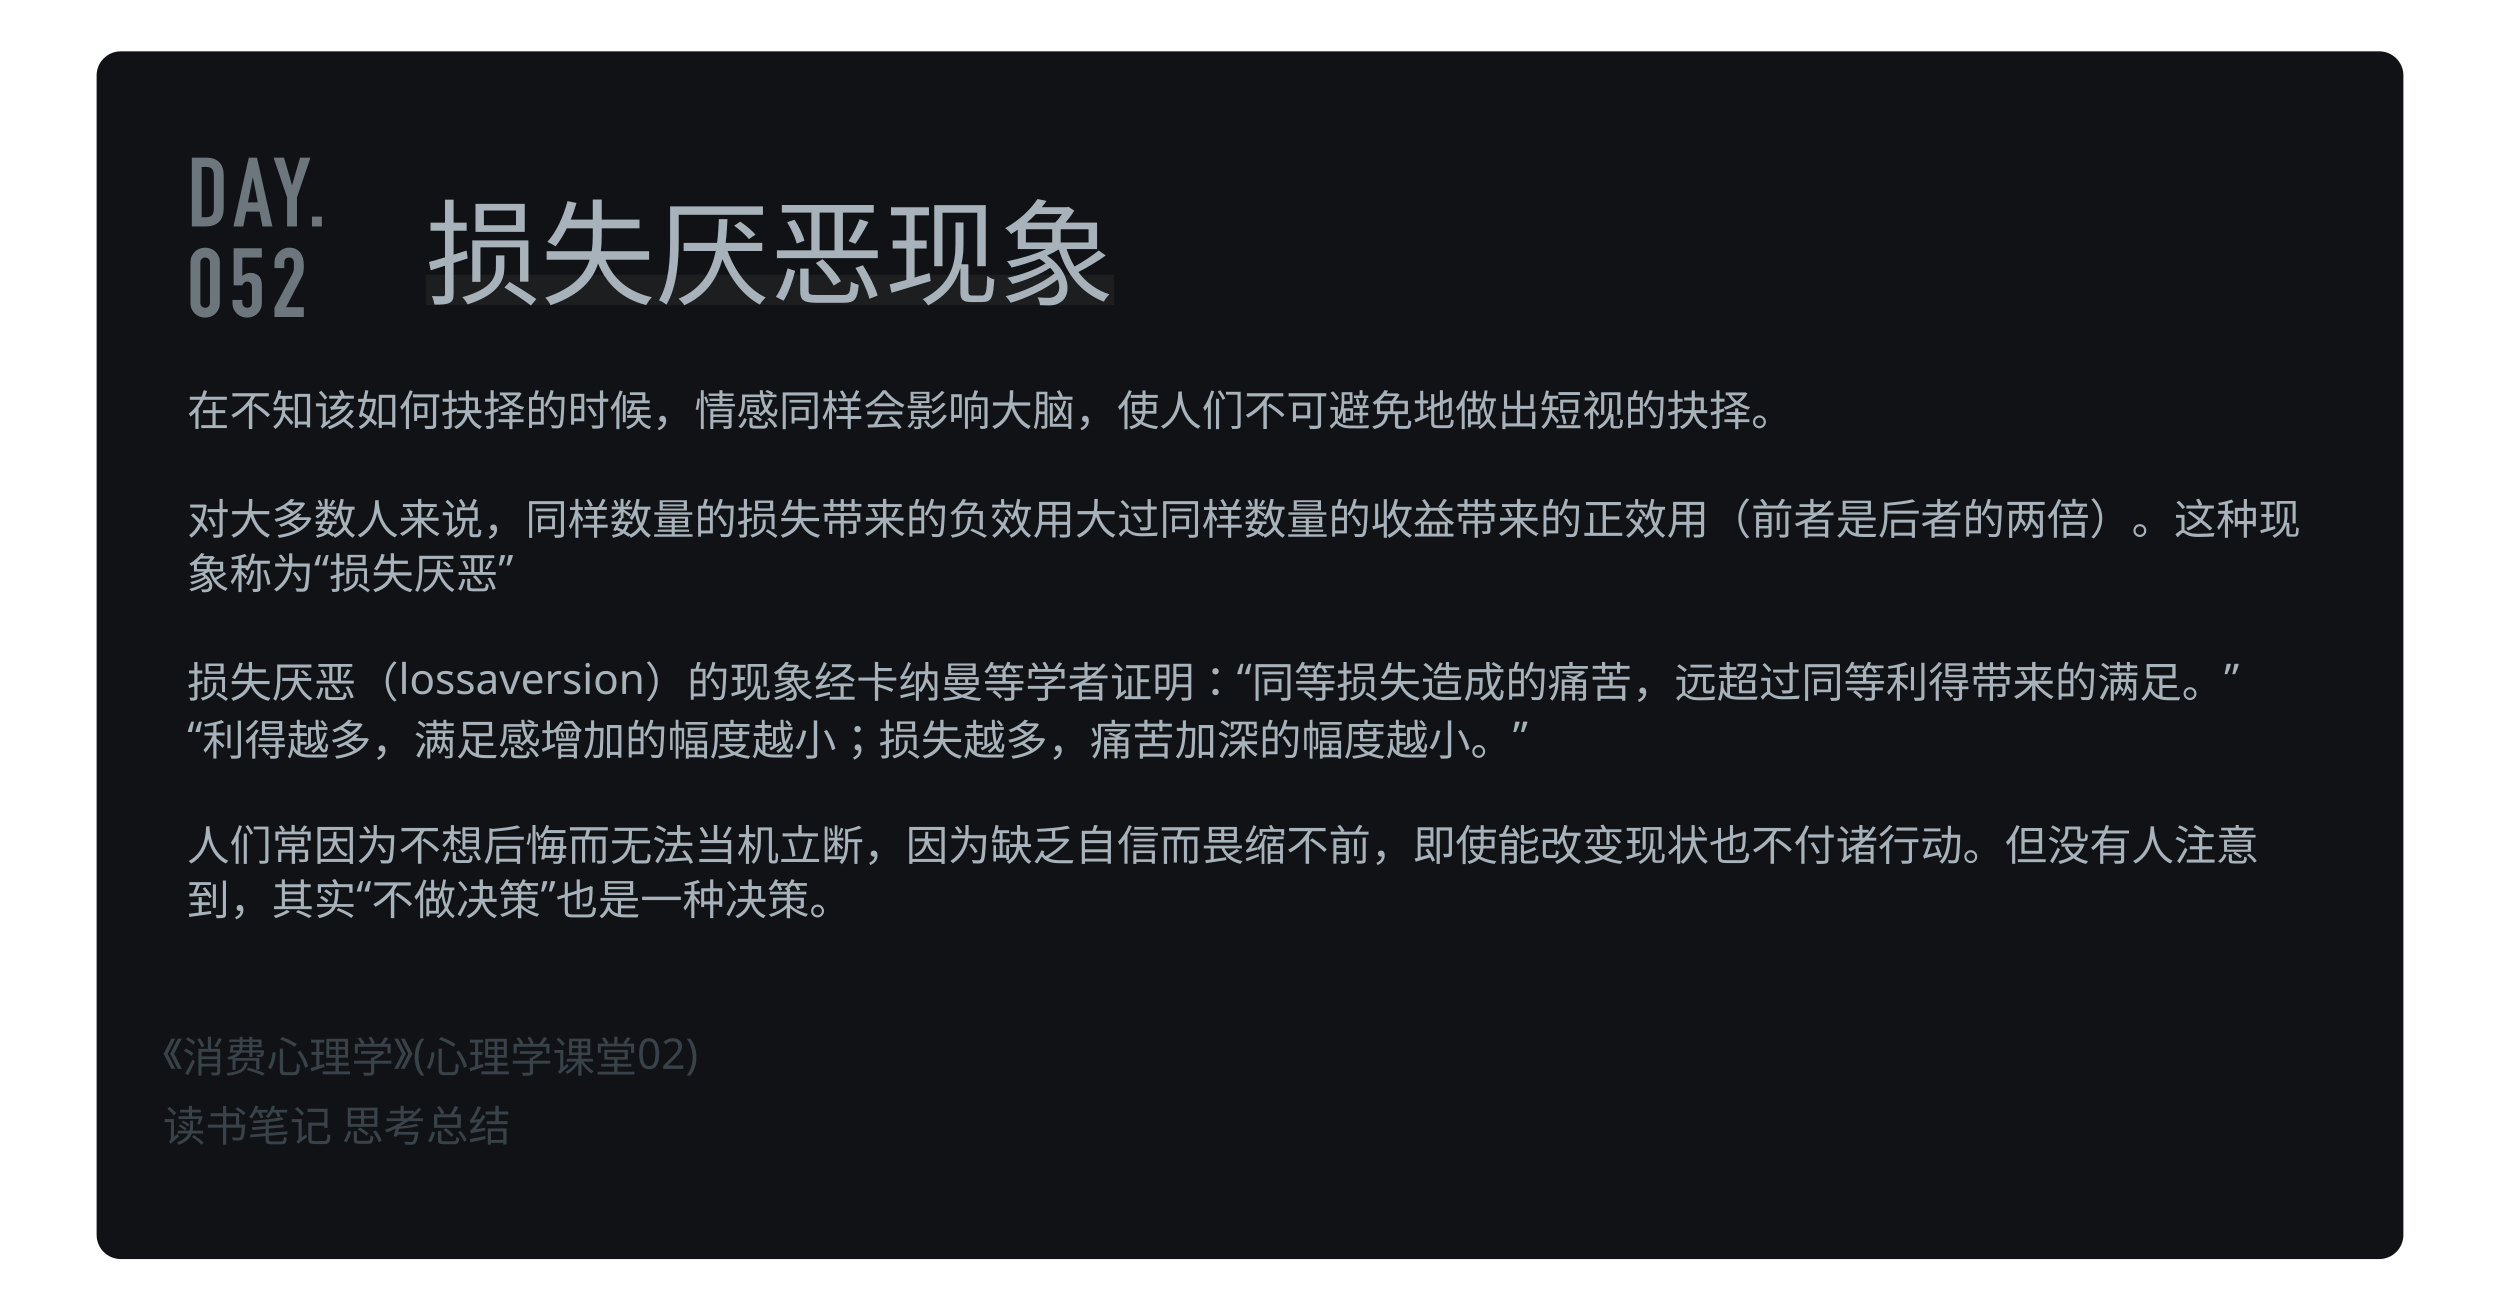
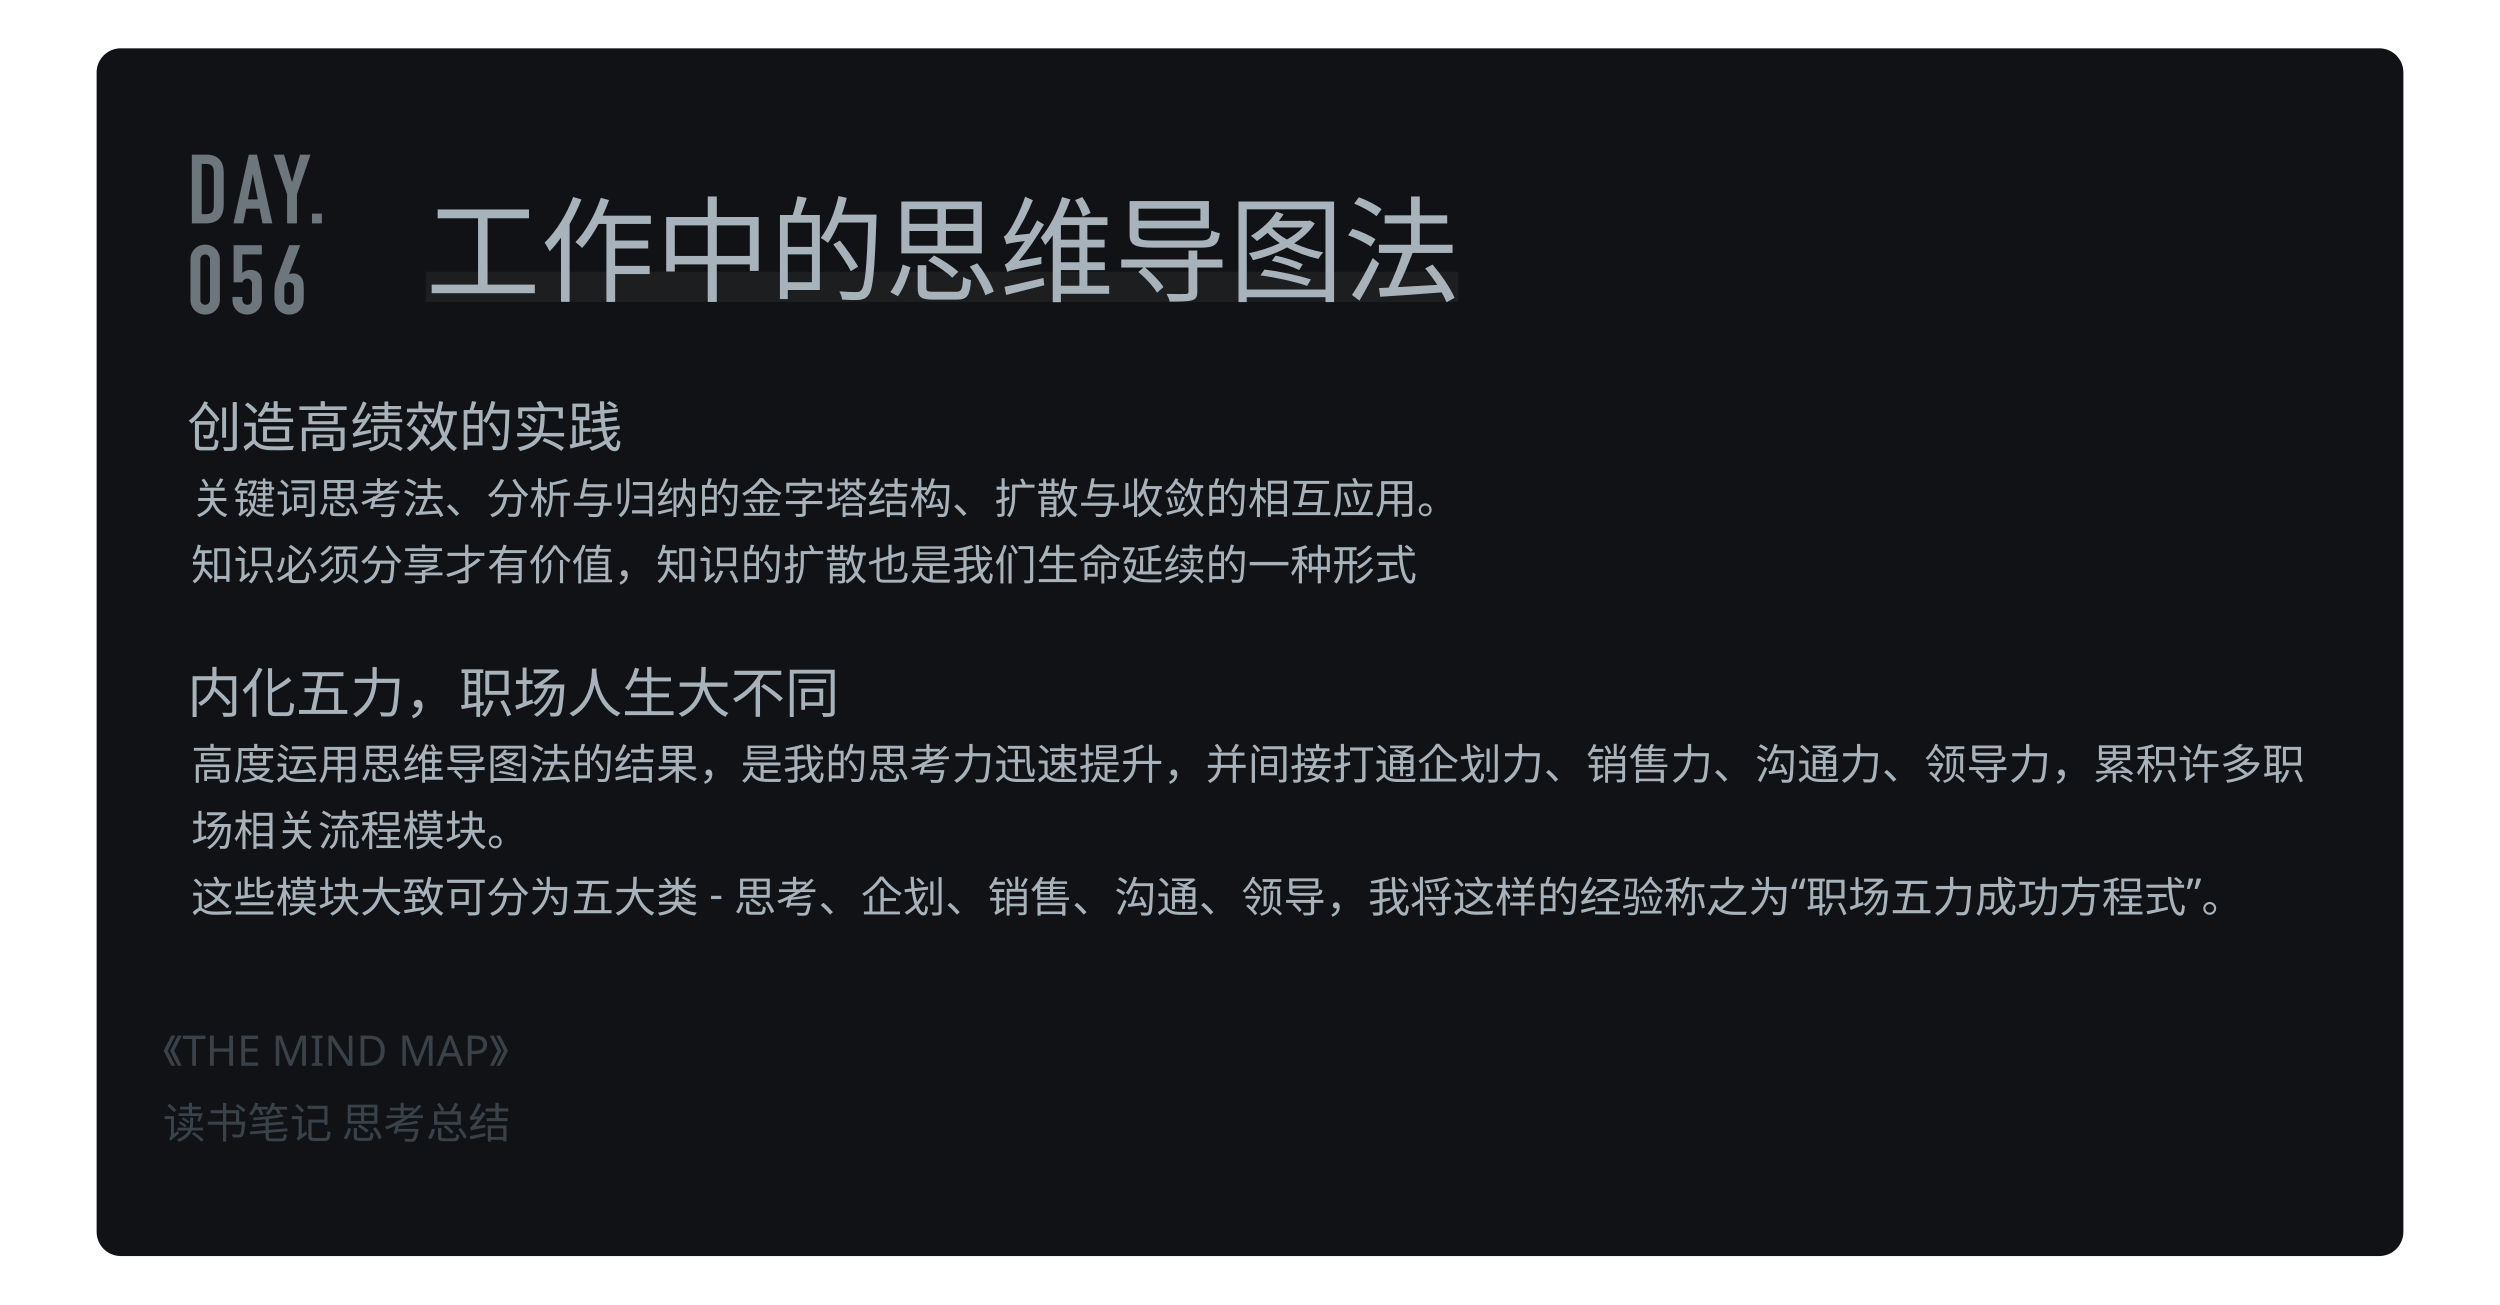
- <svg xmlns="http://www.w3.org/2000/svg" width="828px" height="433px" viewBox="0 0 828 433" version="1.1">
-   <g id="52" stroke="none" stroke-width="1" fill="none" fill-rule="evenodd" transform="translate(0, 1)">
+ <svg xmlns="http://www.w3.org/2000/svg" width="828px" height="432px" viewBox="0 0 828 432" version="1.1">
+   <g id="56" stroke="none" stroke-width="1" fill="none" fill-rule="evenodd">
    <g id="编组" transform="translate(32, 16)">
      <rect id="矩形" fill="#101216" x="0" y="0" width="764" height="400" rx="8" />
-       <path d="M31.536,58 L31.536,35.216 L36.368,35.216 C38.245,35.216 39.669,35.728 40.64,36.752 C41.611,37.776 42.096,39.227 42.096,41.104 L42.096,51.76 C42.096,53.893 41.579,55.467 40.544,56.48 C39.509,57.493 38.021,58 36.08,58 L31.536,58 Z M34.8,38.288 L34.8,54.928 L36.304,54.928 C37.221,54.928 37.872,54.699 38.256,54.24 C38.64,53.781 38.832,53.061 38.832,52.08 L38.832,41.104 C38.832,40.208 38.651,39.515 38.288,39.024 C37.925,38.533 37.264,38.288 36.304,38.288 L34.8,38.288 Z M53.376,50.032 L51.776,41.776 L51.712,41.776 L50.112,50.032 L53.376,50.032 Z M45.312,58 L50.4,35.216 L53.12,35.216 L58.208,58 L54.944,58 L53.984,53.104 L49.536,53.104 L48.576,58 L45.312,58 Z M63.088,58 L63.088,48.368 L58.608,35.216 L62.064,35.216 L64.688,44.272 L64.752,44.272 L67.376,35.216 L70.832,35.216 L66.352,48.368 L66.352,58 L63.088,58 Z M71.328,58 L71.328,54.736 L74.592,54.736 L74.592,58 L71.328,58 Z M31.088,69.92 C31.088,69.152 31.221,68.469 31.488,67.872 C31.755,67.275 32.112,66.763 32.56,66.336 C33.008,65.909 33.525,65.584 34.112,65.36 C34.699,65.136 35.312,65.024 35.952,65.024 C36.592,65.024 37.205,65.136 37.792,65.36 C38.379,65.584 38.896,65.909 39.344,66.336 C39.792,66.763 40.149,67.275 40.416,67.872 C40.683,68.469 40.816,69.152 40.816,69.92 L40.816,83.296 C40.816,84.064 40.683,84.747 40.416,85.344 C40.149,85.941 39.792,86.453 39.344,86.88 C38.896,87.307 38.379,87.632 37.792,87.856 C37.205,88.08 36.592,88.192 35.952,88.192 C35.312,88.192 34.699,88.08 34.112,87.856 C33.525,87.632 33.008,87.307 32.56,86.88 C32.112,86.453 31.755,85.941 31.488,85.344 C31.221,84.747 31.088,84.064 31.088,83.296 L31.088,69.92 Z M34.352,83.296 C34.352,83.765 34.501,84.155 34.8,84.464 C35.099,84.773 35.483,84.928 35.952,84.928 C36.421,84.928 36.805,84.773 37.104,84.464 C37.403,84.155 37.552,83.765 37.552,83.296 L37.552,69.92 C37.552,69.451 37.403,69.061 37.104,68.752 C36.805,68.443 36.421,68.288 35.952,68.288 C35.483,68.288 35.099,68.443 34.8,68.752 C34.501,69.061 34.352,69.451 34.352,69.92 L34.352,83.296 Z M54.72,65.216 L54.72,68.288 L48.256,68.288 L48.256,74.432 C48.555,74.133 48.939,73.883 49.408,73.68 C49.877,73.477 50.4,73.376 50.976,73.376 C52.085,73.376 52.987,73.712 53.68,74.384 C54.373,75.056 54.72,76.064 54.72,77.408 L54.72,83.296 C54.72,84.064 54.587,84.747 54.32,85.344 C54.053,85.941 53.696,86.453 53.248,86.88 C52.8,87.307 52.283,87.632 51.696,87.856 C51.109,88.08 50.496,88.192 49.856,88.192 C49.216,88.192 48.603,88.08 48.016,87.856 C47.429,87.632 46.912,87.307 46.464,86.88 C46.016,86.453 45.659,85.941 45.392,85.344 C45.125,84.747 44.992,84.064 44.992,83.296 L44.992,82.336 L48.256,82.336 L48.256,83.168 C48.256,83.723 48.411,84.155 48.72,84.464 C49.029,84.773 49.429,84.928 49.92,84.928 C50.411,84.928 50.789,84.779 51.056,84.48 C51.323,84.181 51.456,83.765 51.456,83.232 L51.456,77.888 C51.456,77.44 51.312,77.056 51.024,76.736 C50.736,76.416 50.368,76.256 49.92,76.256 C49.643,76.256 49.408,76.304 49.216,76.4 C49.024,76.496 48.864,76.608 48.736,76.736 C48.608,76.864 48.512,77.003 48.448,77.152 L48.256,77.504 L48.256,77.504 L45.376,77.504 L45.376,65.216 L54.72,65.216 Z M58.896,88 L58.896,84.928 L64.784,73.824 C65.083,73.269 65.253,72.784 65.296,72.368 C65.339,71.952 65.36,71.435 65.36,70.816 C65.36,70.539 65.355,70.245 65.344,69.936 C65.333,69.627 65.275,69.355 65.168,69.12 C65.061,68.885 64.901,68.688 64.688,68.528 C64.475,68.368 64.165,68.288 63.76,68.288 C63.269,68.288 62.88,68.427 62.592,68.704 C62.304,68.981 62.16,69.387 62.16,69.92 L62.16,71.776 L58.896,71.776 L58.896,69.984 C58.896,69.301 59.024,68.661 59.28,68.064 C59.536,67.467 59.888,66.944 60.336,66.496 C60.763,66.048 61.275,65.691 61.872,65.424 C62.469,65.157 63.109,65.024 63.792,65.024 C64.645,65.024 65.376,65.179 65.984,65.488 C66.592,65.797 67.099,66.219 67.504,66.752 C67.888,67.285 68.171,67.893 68.352,68.576 C68.533,69.259 68.624,69.984 68.624,70.752 L68.62,71.276 C68.616,71.606 68.606,71.895 68.592,72.144 C68.571,72.517 68.528,72.875 68.464,73.216 C68.4,73.557 68.293,73.899 68.144,74.24 L67.977,74.606 C67.854,74.867 67.707,75.161 67.536,75.488 L62.736,84.736 L68.624,84.736 L68.624,88 L58.896,88 Z" id="DAY.052" fill="#6E767D" fill-rule="nonzero" />
+       <path d="M31.536,58 L31.536,35.216 L36.368,35.216 C38.245,35.216 39.669,35.728 40.64,36.752 C41.611,37.776 42.096,39.227 42.096,41.104 L42.096,51.76 C42.096,53.893 41.579,55.467 40.544,56.48 C39.509,57.493 38.021,58 36.08,58 L31.536,58 Z M34.8,38.288 L34.8,54.928 L36.304,54.928 C37.221,54.928 37.872,54.699 38.256,54.24 C38.64,53.781 38.832,53.061 38.832,52.08 L38.832,41.104 C38.832,40.208 38.651,39.515 38.288,39.024 C37.925,38.533 37.264,38.288 36.304,38.288 L34.8,38.288 Z M53.376,50.032 L51.776,41.776 L51.712,41.776 L50.112,50.032 L53.376,50.032 Z M45.312,58 L50.4,35.216 L53.12,35.216 L58.208,58 L54.944,58 L53.984,53.104 L49.536,53.104 L48.576,58 L45.312,58 Z M63.088,58 L63.088,48.368 L58.608,35.216 L62.064,35.216 L64.688,44.272 L64.752,44.272 L67.376,35.216 L70.832,35.216 L66.352,48.368 L66.352,58 L63.088,58 Z M71.328,58 L71.328,54.736 L74.592,54.736 L74.592,58 L71.328,58 Z M31.088,69.92 C31.088,69.152 31.221,68.469 31.488,67.872 C31.755,67.275 32.112,66.763 32.56,66.336 C33.008,65.909 33.525,65.584 34.112,65.36 C34.699,65.136 35.312,65.024 35.952,65.024 C36.592,65.024 37.205,65.136 37.792,65.36 C38.379,65.584 38.896,65.909 39.344,66.336 C39.792,66.763 40.149,67.275 40.416,67.872 C40.683,68.469 40.816,69.152 40.816,69.92 L40.816,83.296 C40.816,84.064 40.683,84.747 40.416,85.344 C40.149,85.941 39.792,86.453 39.344,86.88 C38.896,87.307 38.379,87.632 37.792,87.856 C37.205,88.08 36.592,88.192 35.952,88.192 C35.312,88.192 34.699,88.08 34.112,87.856 C33.525,87.632 33.008,87.307 32.56,86.88 C32.112,86.453 31.755,85.941 31.488,85.344 C31.221,84.747 31.088,84.064 31.088,83.296 L31.088,69.92 Z M34.352,83.296 C34.352,83.765 34.501,84.155 34.8,84.464 C35.099,84.773 35.483,84.928 35.952,84.928 C36.421,84.928 36.805,84.773 37.104,84.464 C37.403,84.155 37.552,83.765 37.552,83.296 L37.552,69.92 C37.552,69.451 37.403,69.061 37.104,68.752 C36.805,68.443 36.421,68.288 35.952,68.288 C35.483,68.288 35.099,68.443 34.8,68.752 C34.501,69.061 34.352,69.451 34.352,69.92 L34.352,83.296 Z M54.72,65.216 L54.72,68.288 L48.256,68.288 L48.256,74.432 C48.555,74.133 48.939,73.883 49.408,73.68 C49.877,73.477 50.4,73.376 50.976,73.376 C52.085,73.376 52.987,73.712 53.68,74.384 C54.373,75.056 54.72,76.064 54.72,77.408 L54.72,83.296 C54.72,84.064 54.587,84.747 54.32,85.344 C54.053,85.941 53.696,86.453 53.248,86.88 C52.8,87.307 52.283,87.632 51.696,87.856 C51.109,88.08 50.496,88.192 49.856,88.192 C49.216,88.192 48.603,88.08 48.016,87.856 C47.429,87.632 46.912,87.307 46.464,86.88 C46.016,86.453 45.659,85.941 45.392,85.344 C45.125,84.747 44.992,84.064 44.992,83.296 L44.992,82.336 L48.256,82.336 L48.256,83.168 C48.256,83.723 48.411,84.155 48.72,84.464 C49.029,84.773 49.429,84.928 49.92,84.928 C50.411,84.928 50.789,84.779 51.056,84.48 C51.323,84.181 51.456,83.765 51.456,83.232 L51.456,77.888 C51.456,77.44 51.312,77.056 51.024,76.736 C50.736,76.416 50.368,76.256 49.92,76.256 C49.643,76.256 49.408,76.304 49.216,76.4 C49.024,76.496 48.864,76.608 48.736,76.736 C48.608,76.864 48.512,77.003 48.448,77.152 L48.256,77.504 L45.376,77.504 L45.376,65.216 L54.72,65.216 Z M67.44,65.216 L63.728,74.784 L63.792,74.848 C63.899,74.763 64.064,74.693 64.288,74.64 C64.512,74.587 64.805,74.56 65.168,74.56 C65.744,74.56 66.277,74.699 66.768,74.976 C67.259,75.253 67.643,75.605 67.92,76.032 C68.069,76.267 68.187,76.501 68.272,76.736 C68.357,76.971 68.432,77.28 68.496,77.664 L68.535,78.082 C68.559,78.383 68.578,78.729 68.592,79.12 L68.606,79.589 C68.614,79.921 68.619,80.292 68.622,80.701 L68.624,81.344 C68.624,82.091 68.613,82.704 68.592,83.184 L68.561,83.722 C68.543,83.971 68.522,84.192 68.496,84.384 C68.432,84.725 68.352,85.013 68.256,85.248 C68.16,85.483 68.037,85.728 67.888,85.984 C67.461,86.688 66.891,87.232 66.176,87.616 C65.461,88 64.656,88.192 63.76,88.192 C62.864,88.192 62.064,87.995 61.36,87.6 C60.656,87.205 60.091,86.667 59.664,85.984 C59.493,85.728 59.36,85.483 59.264,85.248 C59.168,85.013 59.099,84.725 59.056,84.384 C58.992,84.064 58.949,83.664 58.928,83.184 L58.912,82.74 C58.904,82.422 58.898,82.061 58.897,81.656 L58.899,80.771 C58.902,80.408 58.909,80.086 58.92,79.804 L58.928,79.6 C58.949,79.141 58.981,78.741 59.024,78.4 C59.067,78.08 59.131,77.787 59.216,77.52 C59.301,77.253 59.397,76.971 59.504,76.672 L63.792,65.216 L67.44,65.216 Z M63.76,77.44 C63.333,77.44 62.96,77.589 62.64,77.888 C62.32,78.187 62.16,78.581 62.16,79.072 L62.16,79.072 L62.16,83.296 C62.16,83.787 62.32,84.181 62.64,84.48 C62.96,84.779 63.333,84.928 63.76,84.928 C64.187,84.928 64.56,84.779 64.88,84.48 C65.2,84.181 65.36,83.787 65.36,83.296 L65.36,83.296 L65.36,79.072 C65.36,78.581 65.2,78.187 64.88,77.888 C64.56,77.589 64.187,77.44 63.76,77.44 Z" id="DAY.056" fill="#6E767D" fill-rule="nonzero" />
    </g>
-     <rect id="矩形" fill="#1D1E1F" x="141" y="90" width="228" height="10" />
-     <text id="损失厌恶现象" font-family="PingFangSC-Semibold, PingFang SC" font-size="38" font-weight="500" line-spacing="38" fill="#A8B2BA">
-       <tspan x="141" y="97">损失厌恶现象</tspan>
+     <rect id="矩形" fill="#1D1E1F" x="141" y="90" width="342" height="10" />
+     <text id="工作中的思维导图法" font-family="PingFangSC-Semibold, PingFang SC" font-size="38" font-weight="500" line-spacing="38" fill="#A8B2BA">
+       <tspan x="141" y="97">工作中的思维导图法</tspan>
    </text>
-     <text id="在不知该如何抉择的时候，情感同样会影响大" font-family="PingFangSC-Regular, PingFang SC" font-size="14" font-weight="normal" line-spacing="18" fill="#A8B2BA">
-       <tspan x="62" y="140">在不知该如何抉择的时候，情感同样会影响大脑，使人们不可避免地做出短视的抉择。</tspan>
-       <tspan x="63.008" y="158" />
-       <tspan x="62" y="176">对大多数人来说，同样数量的损失带来的负效用大过同样数量的收益带来的正效用（前者是后者的两倍）。这种现</tspan>
-       <tspan x="62" y="194">象称为“损失厌恶”</tspan>
-       <tspan x="63.008" y="212" />
-       <tspan x="62" y="230">损失厌恶（lossaversion）的现象经卡纳曼等学者证明：“同等损失造成的痛苦，远超过同等利得带来的满足。”</tspan>
-       <tspan x="62" y="248">“利得越多，满足感增加的幅度越小；损失越多，痛苦加深的幅度越小。”</tspan>
-       <tspan x="63.008" y="266" />
-       <tspan x="62" y="284">人们常因为不想后悔而无法当机立断，因为缺乏自信而畏缩不前，即使能改变现状也不付诸行动。但没有人注意</tspan>
-       <tspan x="62" y="302">到，其实“不做决策”也是一种决策。</tspan>
+     <text id="创造高绩效的实践-关键词思考法、分析与归" font-family="PingFangSC-Medium, PingFang SC" font-size="18" font-weight="400" line-spacing="22" fill="#A8B2BA">
+       <tspan x="62" y="148">创造高绩效的实践</tspan>
+       <tspan x="207.296" y="148.136" font-family="PingFangSC-Regular, PingFang SC" font-size="14" font-weight="normal" />
+       <tspan x="63.296" y="170.136" font-family="PingFangSC-Regular, PingFang SC" font-size="14" font-weight="normal">关键词思考法、分析与归纳的金字塔结构、扩散与收敛的相互应用。</tspan>
+       <tspan x="63.296" y="192.136" font-family="PingFangSC-Regular, PingFang SC" font-size="14" font-weight="normal">知识必须分享才有价值，知识的扩散也是我们生命延续的一种形式</tspan>
+       <tspan x="63.296" y="214.136" font-family="PingFangSC-Regular, PingFang SC" font-size="14" font-weight="normal" />
+       <tspan x="62" y="236">内化五力，职场人生大不同</tspan>
+       <tspan x="279.296" y="236.136" font-family="PingFangSC-Regular, PingFang SC" font-size="14" font-weight="normal" />
+       <tspan x="63.296" y="258.136" font-family="PingFangSC-Regular, PingFang SC" font-size="14" font-weight="normal">高度运用思维导图法的结果，是我的思考力迅速提升，并间接打通企划力、销售力、沟通力、领导力，累积许多职</tspan>
+       <tspan x="63.296" y="280.136" font-family="PingFangSC-Regular, PingFang SC" font-size="14" font-weight="normal">场相关流程模块。</tspan>
+       <tspan x="63.296" y="302.136" font-family="PingFangSC-Regular, PingFang SC" font-size="14" font-weight="normal">这些模块大致可分为五大类 - 思考、企划、销售、沟通、领导，我将这样的经验称之为“职场五力成功方程式”。</tspan>
    </text>
-     <text id="《消费心理学》(心理学课堂02)-读书笔" font-family="PingFangSC-Regular, PingFang SC" font-size="14" font-weight="normal" line-spacing="24" fill="#3A4249">
-       <tspan x="54" y="353">《消费心理学》(心理学课堂02)</tspan>
+     <text id="《THE-MIND-MAP》-读书笔记" font-family="PingFangSC-Regular, PingFang SC" font-size="14" font-weight="normal" line-spacing="24" fill="#3A4249">
+       <tspan x="54" y="353">《THE MIND MAP》</tspan>
      <tspan x="54" y="377">  读书笔记 思考总结</tspan>
    </text>
  </g>
</svg>
